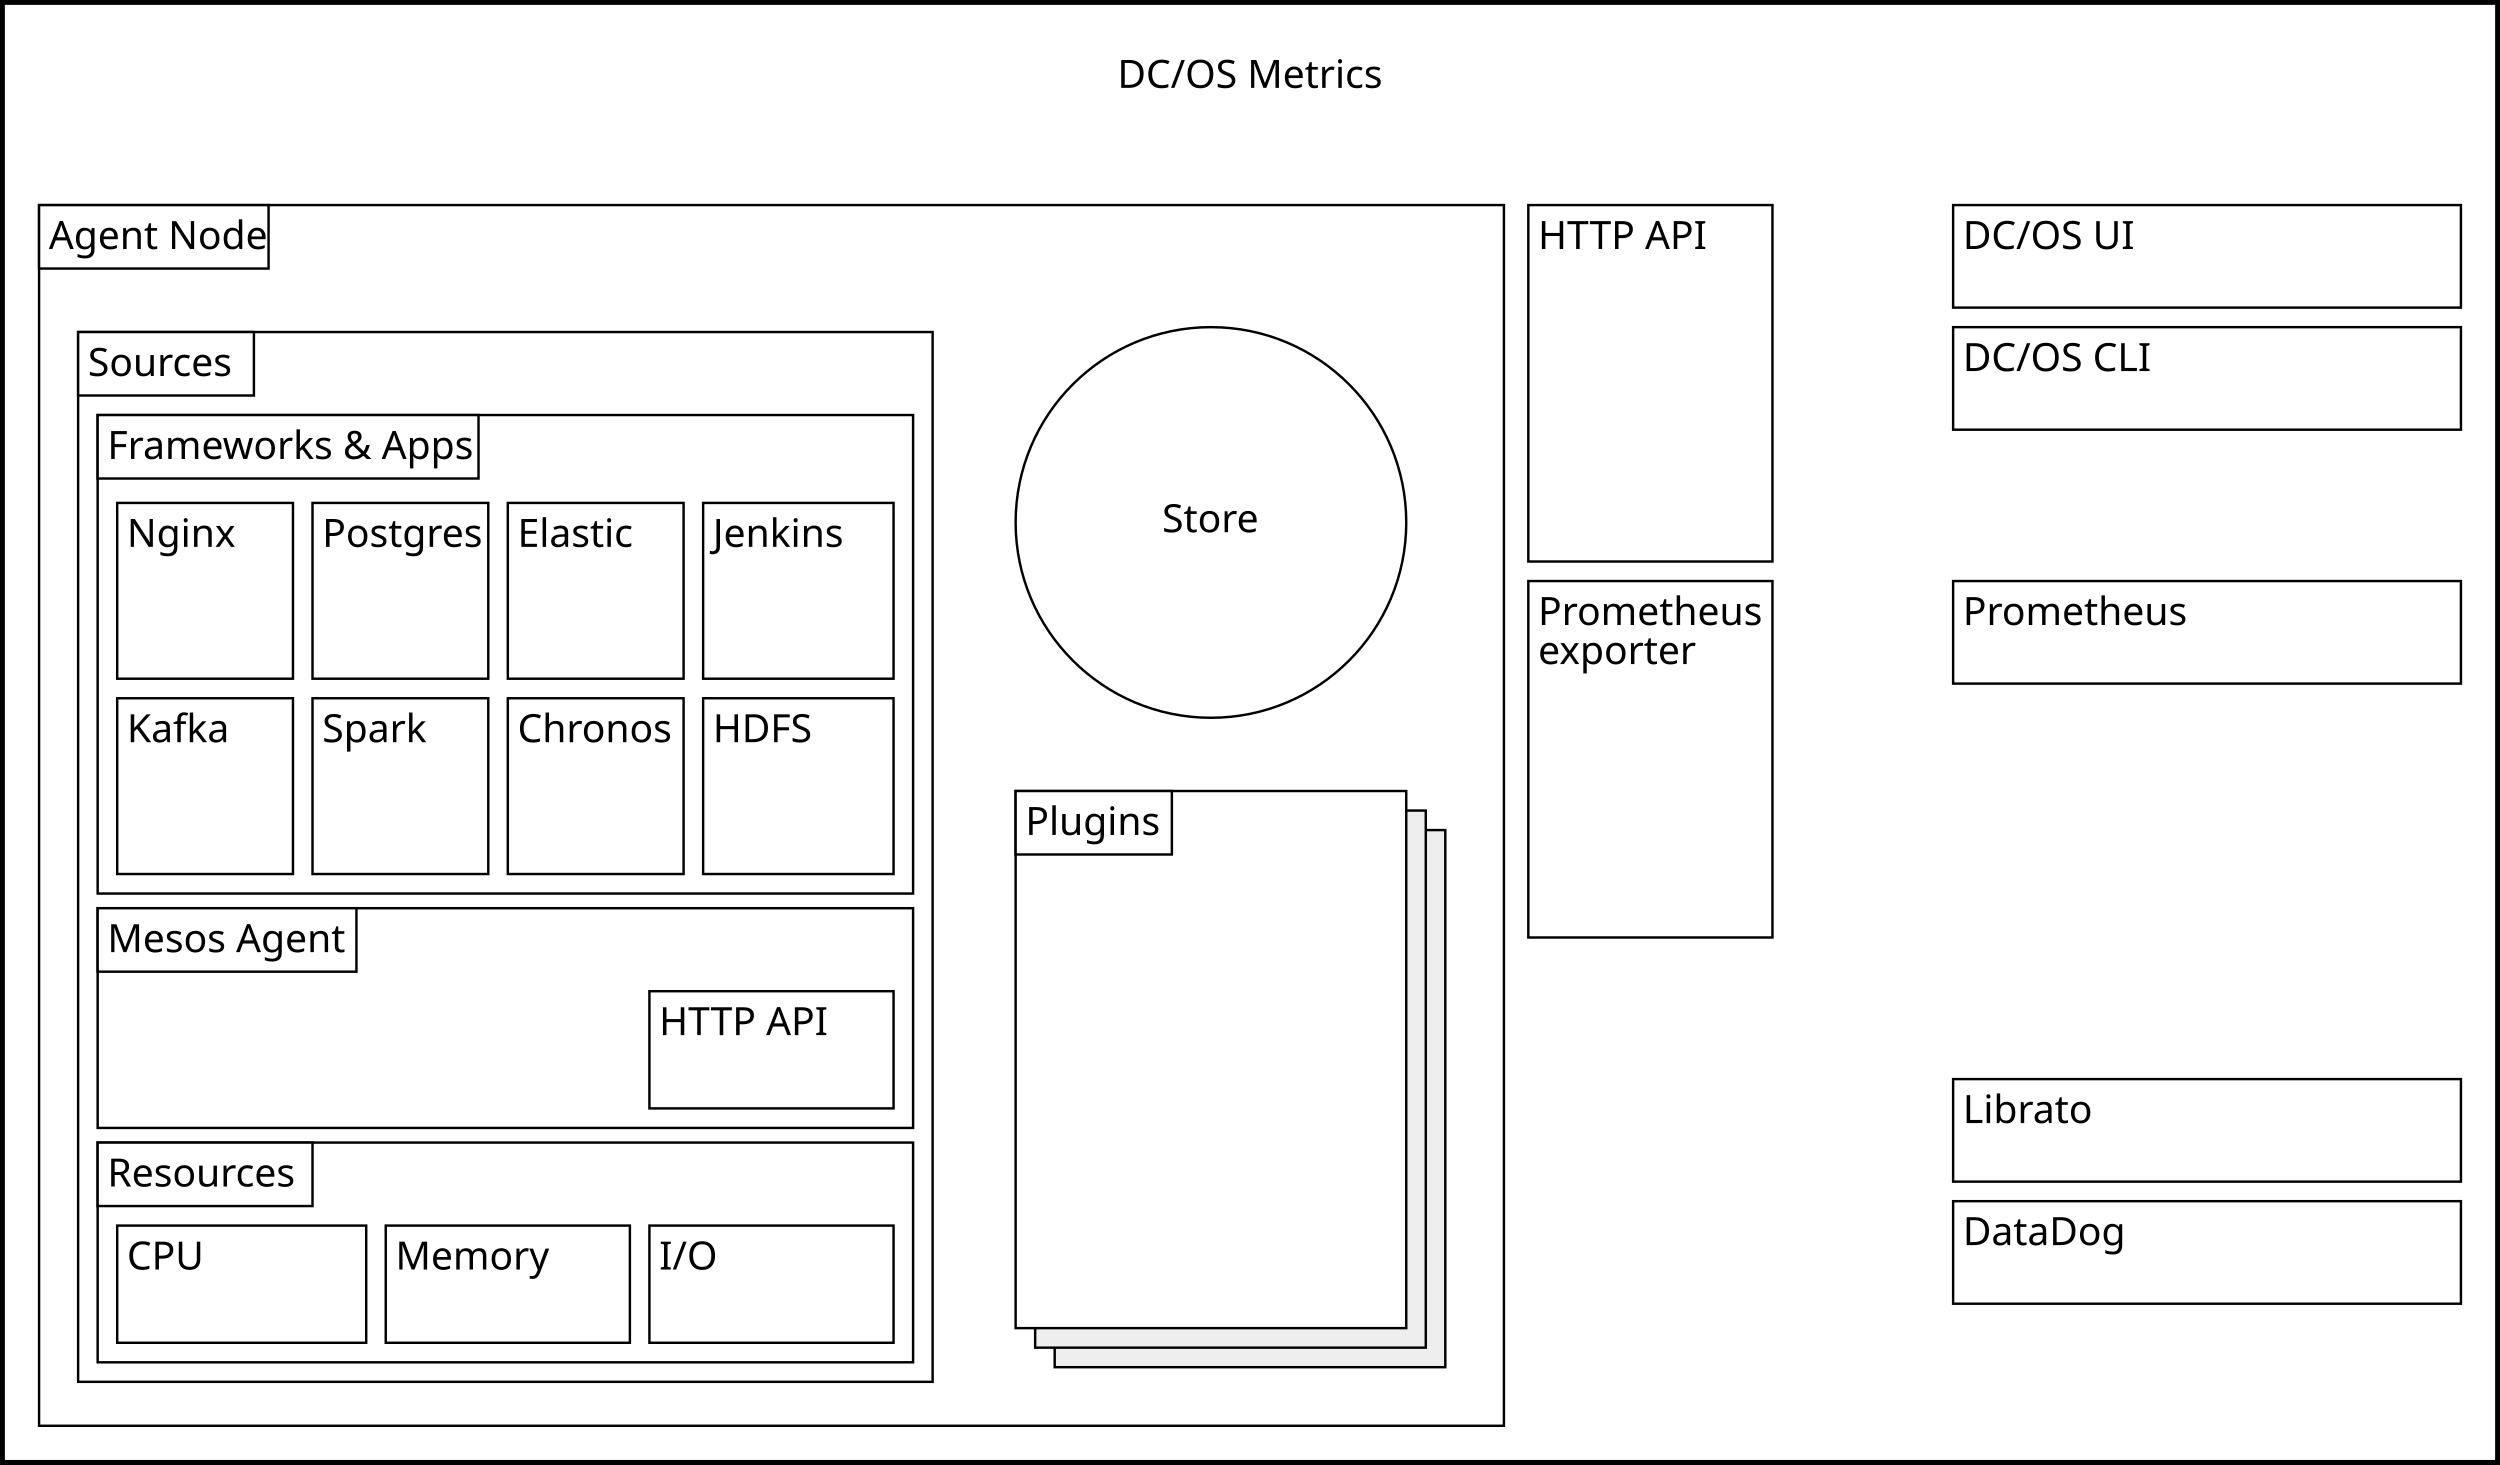
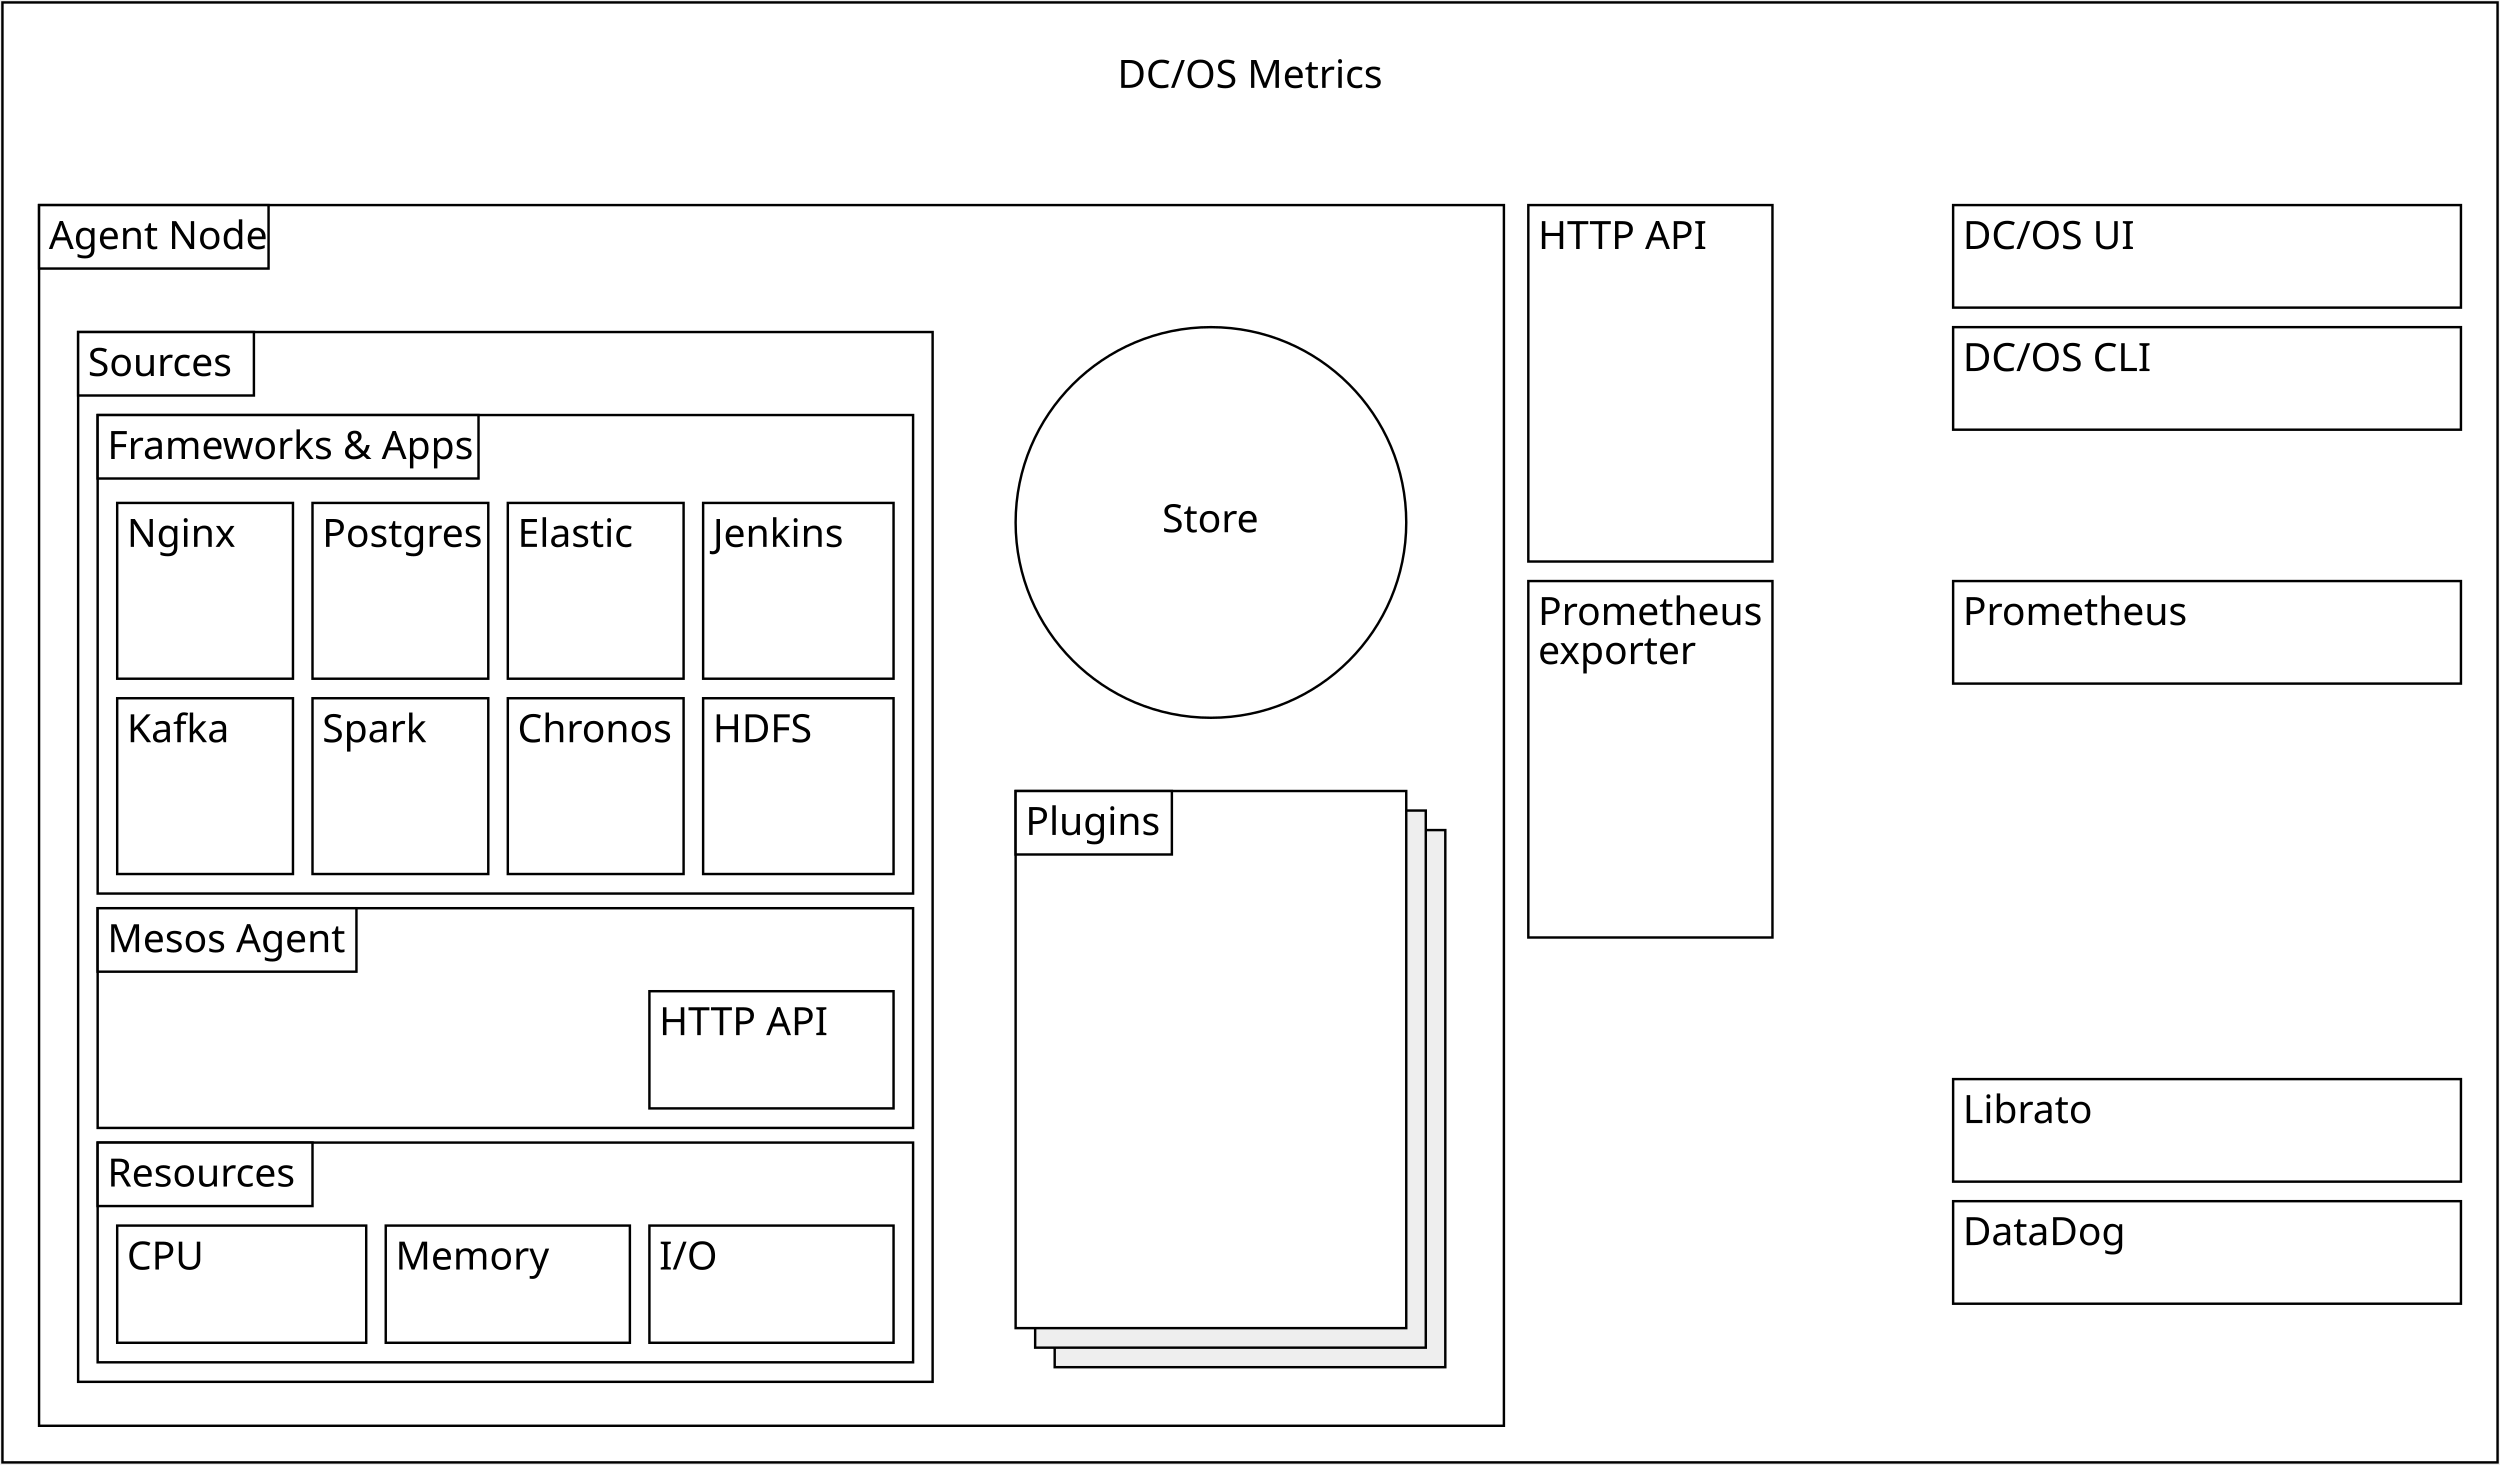
<svg xmlns="http://www.w3.org/2000/svg" width="1024" height="600" viewBox="0 0 1024 600">
  <style>
    /*  */
    rect, circle { stroke: black; fill: white; }
    text { font-size: 16; font-family: sans-serif; }
    a { cursor: pointer; }
    a:hover { text-decoration: underline; }
    
    .flgr { fill: #eee; }
    /*  */
  </style>
-   <rect name="border" width="1024" height="600" stroke-width="4" />
+   <rect name="border" x="1" y="1" width="1022" height="598" />
  <text x="512" y="36" font-size="24" text-anchor="middle">DC/OS Metrics</text>
  <g name="agent" transform="translate(16 84)">
    <rect width="600" height="500" />
    <rect width="94" height="26" />
    <text x="4" y="18" font-size="16">Agent Node</text>
    <g name="sources" transform="translate(16 52)">
      <rect width="350" height="430" />
      <rect width="72" height="26" />
      <text x="4" y="18">Sources</text>
      <g name="frameworks" transform="translate(8 34)">
        <rect width="334" height="196" />
        <rect width="156" height="26" />
        <text x="4" y="18">Frameworks &amp; Apps</text>
        <g transform="translate(8 36)">
          <rect width="72" height="72" />
          <text x="4" y="18">Nginx</text>
        </g>
        <g transform="translate(88 36)">
          <rect width="72" height="72" />
          <text x="4" y="18">Postgres</text>
        </g>
        <g transform="translate(168 36)">
          <rect width="72" height="72" />
          <text x="4" y="18">Elastic</text>
        </g>
        <g transform="translate(248 36)">
          <rect width="78" height="72" />
          <text x="4" y="18">Jenkins</text>
        </g>
        <g transform="translate(8 116)">
          <rect width="72" height="72" />
          <text x="4" y="18">Kafka</text>
        </g>
        <g transform="translate(88 116)">
          <rect width="72" height="72" />
          <text x="4" y="18">Spark</text>
        </g>
        <g transform="translate(168 116)">
          <rect width="72" height="72" />
          <text x="4" y="18">Chronos</text>
        </g>
        <g transform="translate(248 116)">
          <rect width="78" height="72" />
          <text x="4" y="18">HDFS</text>
        </g>
      </g>
      <g name="mesos" transform="translate(8 236)">
        <rect width="334" height="90" />
        <rect width="106" height="26" />
        <text x="4" y="18">Mesos Agent</text>
        <g transform="translate(226 34)">
          <rect width="100" height="48" />
          <text x="4" y="18">HTTP API</text>
        </g>
      </g>
      <g name="resources" transform="translate(8 332)">
        <rect width="334" height="90" />
        <rect width="88" height="26" />
        <text x="4" y="18">Resources</text>
        <g transform="translate(8 34)">
          <rect width="102" height="48" />
          <text x="4" y="18">CPU</text>
        </g>
        <g transform="translate(118 34)">
          <rect width="100" height="48" />
          <text x="4" y="18">Memory</text>
        </g>
        <g transform="translate(226 34)">
          <rect width="100" height="48" />
          <text x="4" y="18">I/O</text>
        </g>
      </g>
    </g>
    <g name="store" transform="translate(380 30)">
      <circle cx="100" cy="100" r="80" />
      <text x="80" y="104">
        <a href="https://github.com/dcos/dcos-go/tree/master/store" target="_blank">
          Store
        </a>
      </text>
    </g>
    <g name="plugins" transform="translate(400 240)">
      <rect x="16" y="16" width="160" height="220" class="flgr" />
      <rect x="8" y="8" width="160" height="220" class="flgr" />
      <rect width="160" height="220" />
      <rect width="64" height="26" />
      <text x="4" y="18">Plugins</text>
    </g>
  </g>
  <g name="producers" transform="translate(626 84)">
    <g>
      <rect width="100" height="146" />
      <text x="4" y="18">HTTP API</text>
    </g>
    <g transform="translate(0 154)">
      <rect width="100" height="146" />
      <text x="4" y="18">Prometheus</text>
      <text x="4" y="34">exporter</text>
    </g>
  </g>
  <g name="consumers" transform="translate(800 84)">
    <g>
      <rect width="208" height="42" />
      <text x="4" y="18">DC/OS UI</text>
    </g>
    <g transform="translate(0 50)">
      <rect width="208" height="42" />
      <text x="4" y="18">DC/OS CLI</text>
    </g>
    <g transform="translate(0 154)">
      <rect width="208" height="42" />
      <text x="4" y="18">Prometheus</text>
    </g>
    <g transform="translate(0 358)">
      <rect width="208" height="42" />
      <text x="4" y="18">Librato</text>
    </g>
    <g transform="translate(0 408)">
      <rect width="208" height="42" />
      <text x="4" y="18">DataDog</text>
    </g>
  </g>
</svg>
